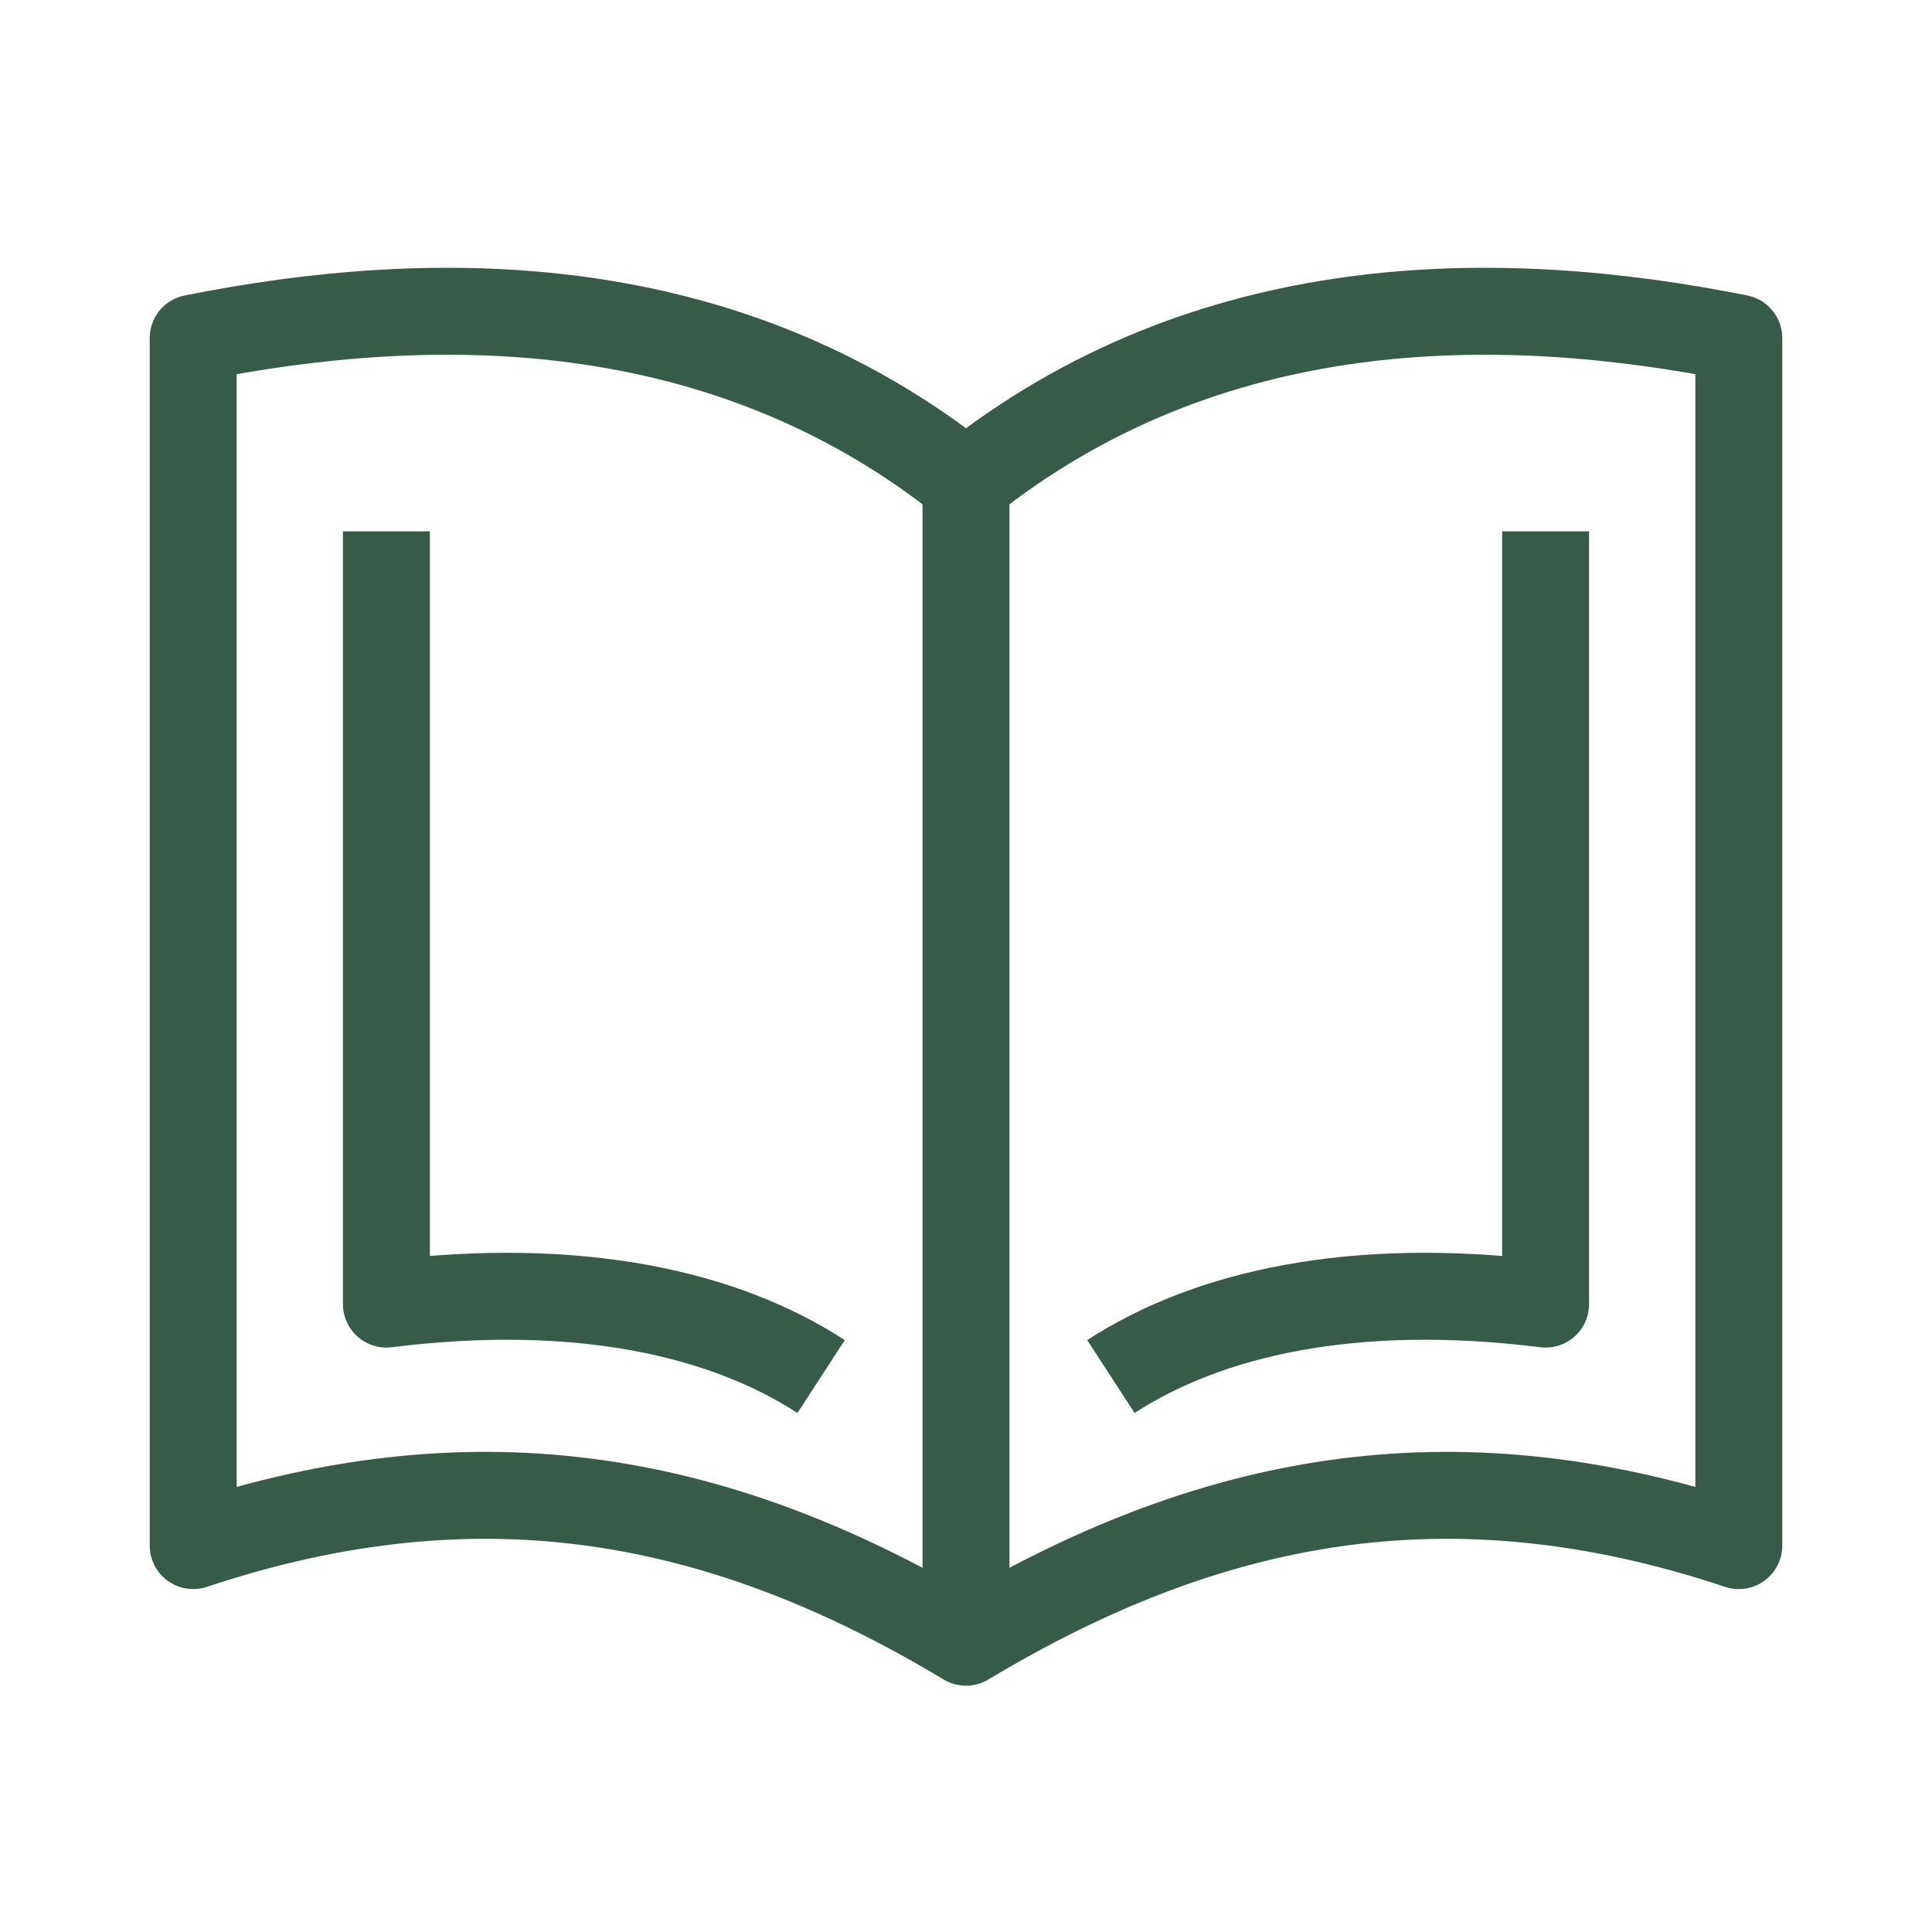
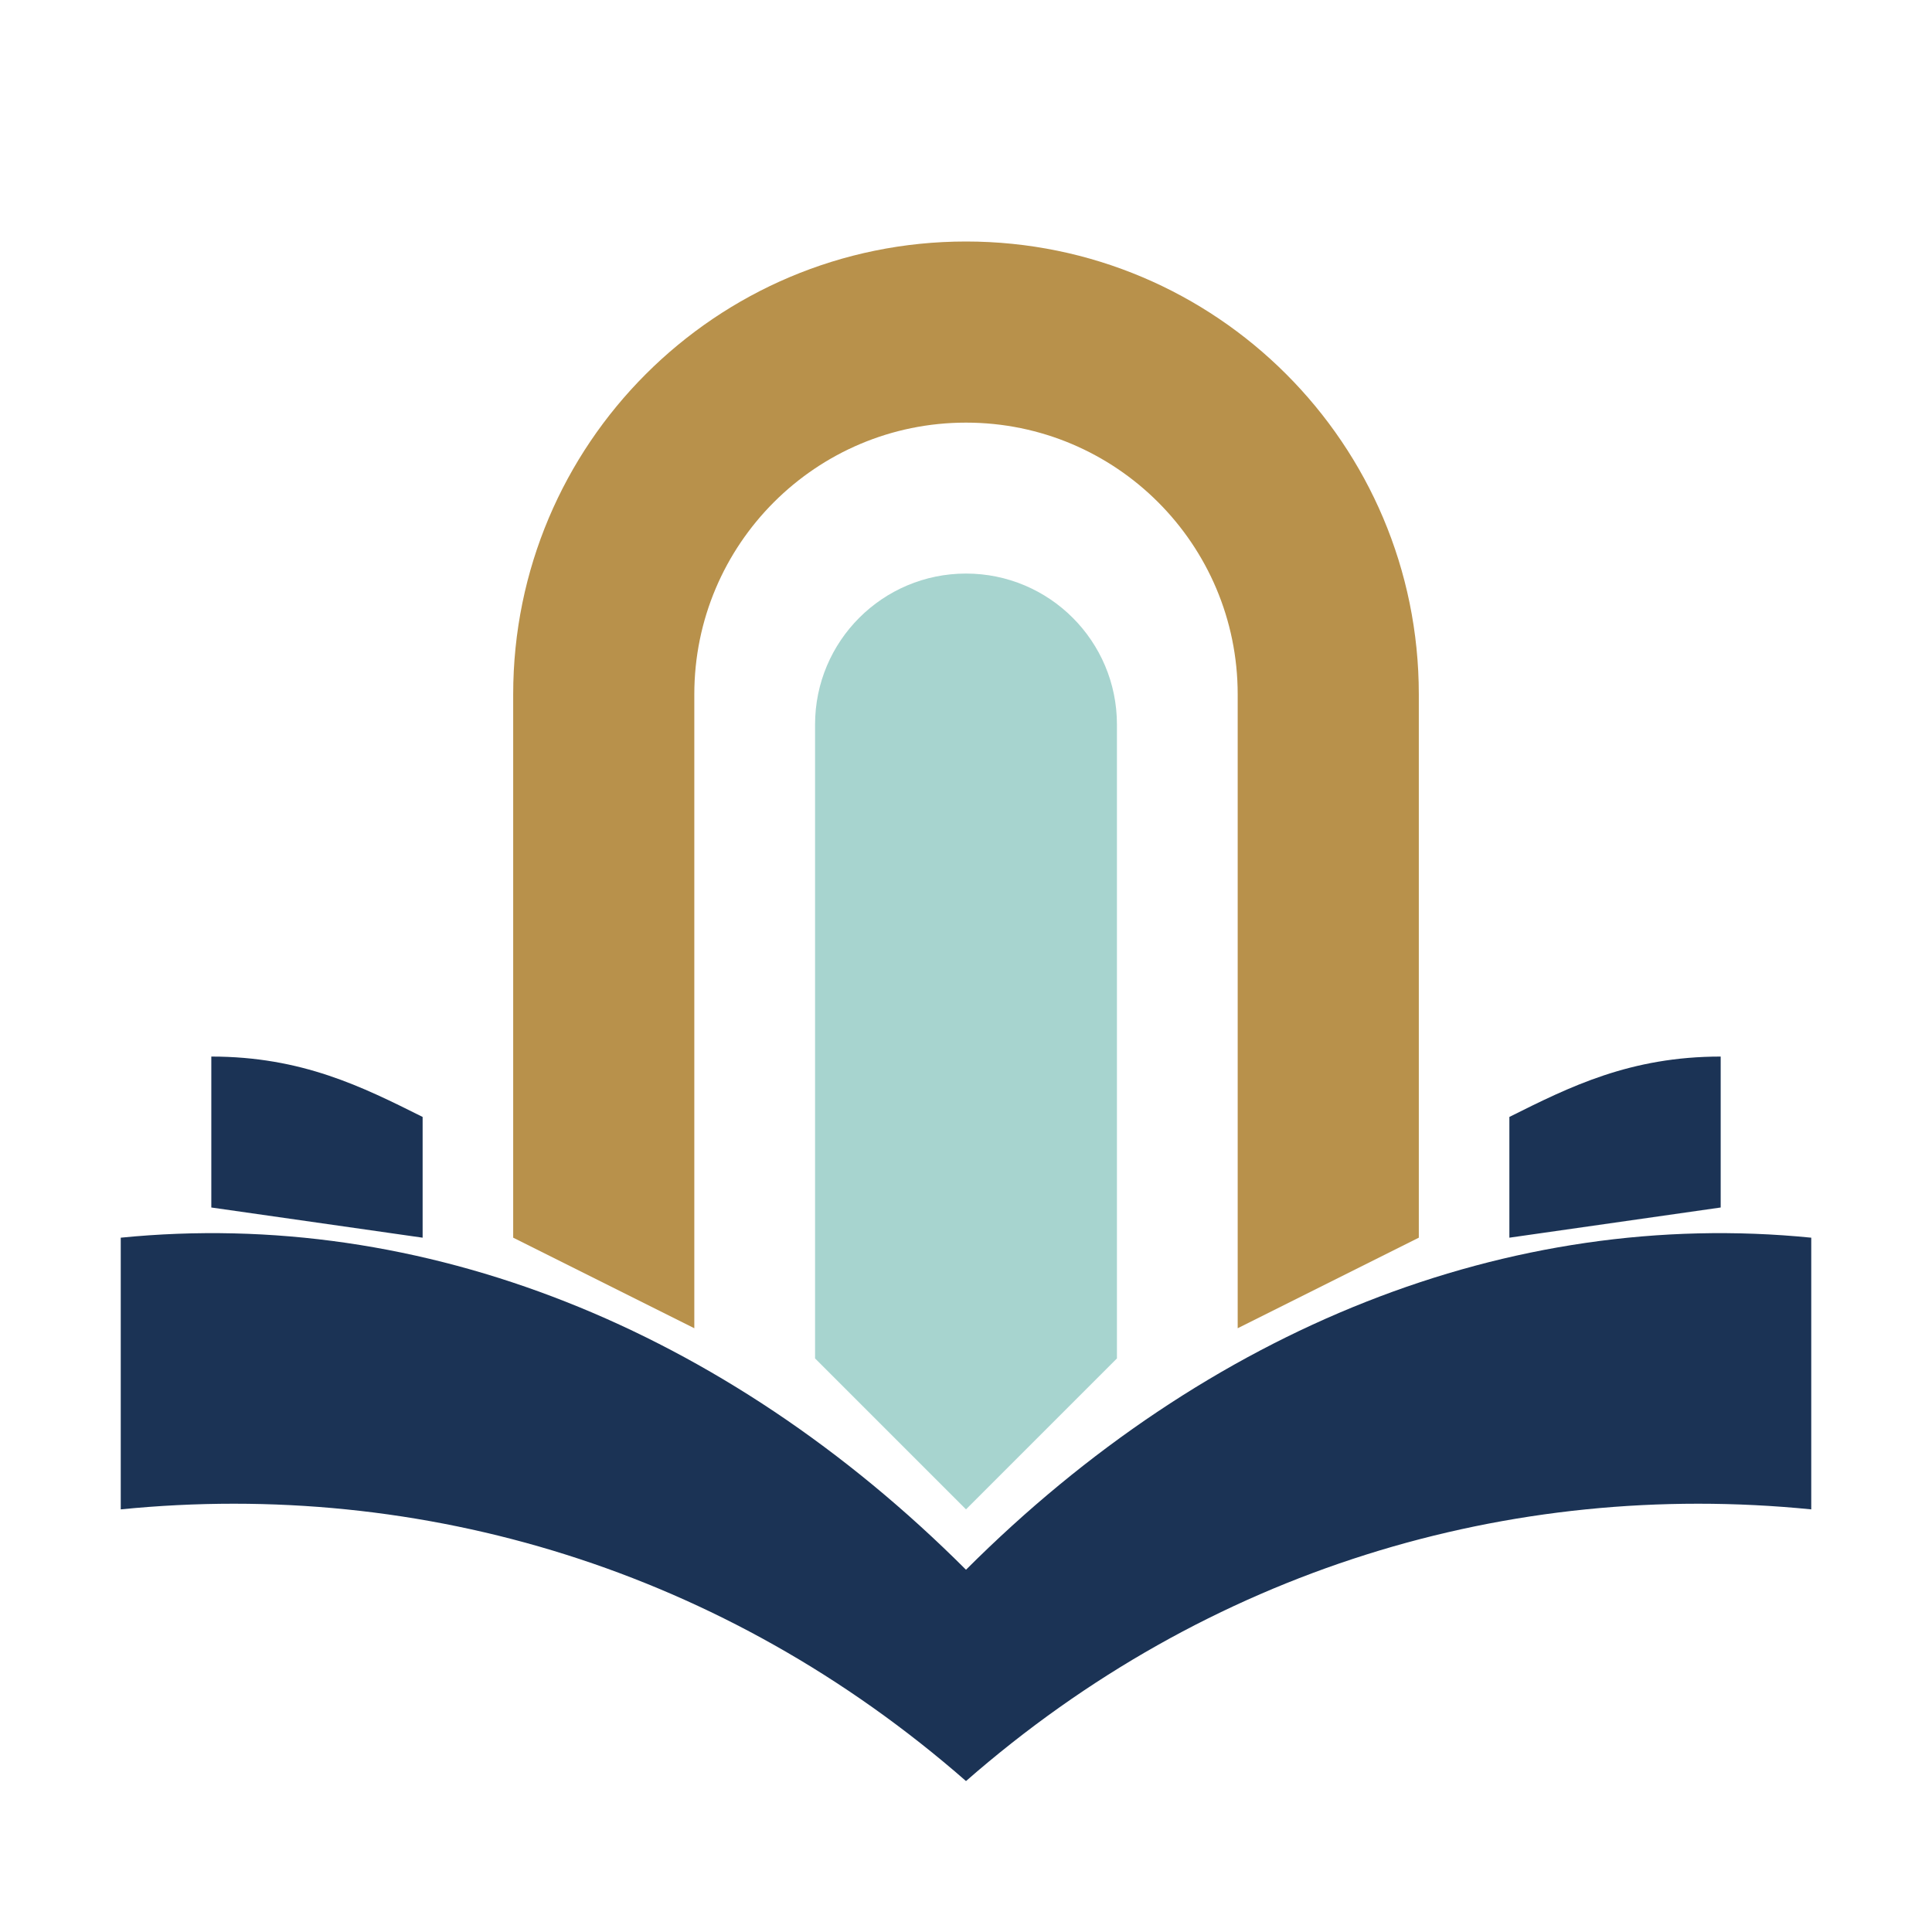
- <svg xmlns="http://www.w3.org/2000/svg" viewBox="0 0 40 40" fill="none" stroke="#365b49" stroke-width="1.8" stroke-linejoin="round">
-   <path d="M20 10C15 6 9 6 4 7v25c6-2 11-1 16 2 5-3 10-4 16-2V7c-5-1-11-1-16 3Z" />
-   <path d="M20 10v24M8 11v16c4-.5 7 .2 9 1.5M32 11v16c-4-.5-7 .2-9 1.5" />
+ <svg xmlns="http://www.w3.org/2000/svg" viewBox="0 0 64 64">
+   <path fill="#B8914B" d="M17 41V23a15 15 0 0 1 30 0v18l-6 3V23a9 9 0 0 0-18 0v21z" />
+   <path fill="#A7D4CF" d="M27 24a5 5 0 0 1 10 0v21l-5 5-5-5z" />
+   <path fill="#1B3355" d="M4 41c10-1 20 3 28 11 8-8 18-12 28-11v9c-10-1-20 2-28 9C24 52 14 49 4 50zM7 35c3 0 5 1 7 2v4l-7-1zm43 2c2-1 4-2 7-2v5l-7 1z" />
</svg>
